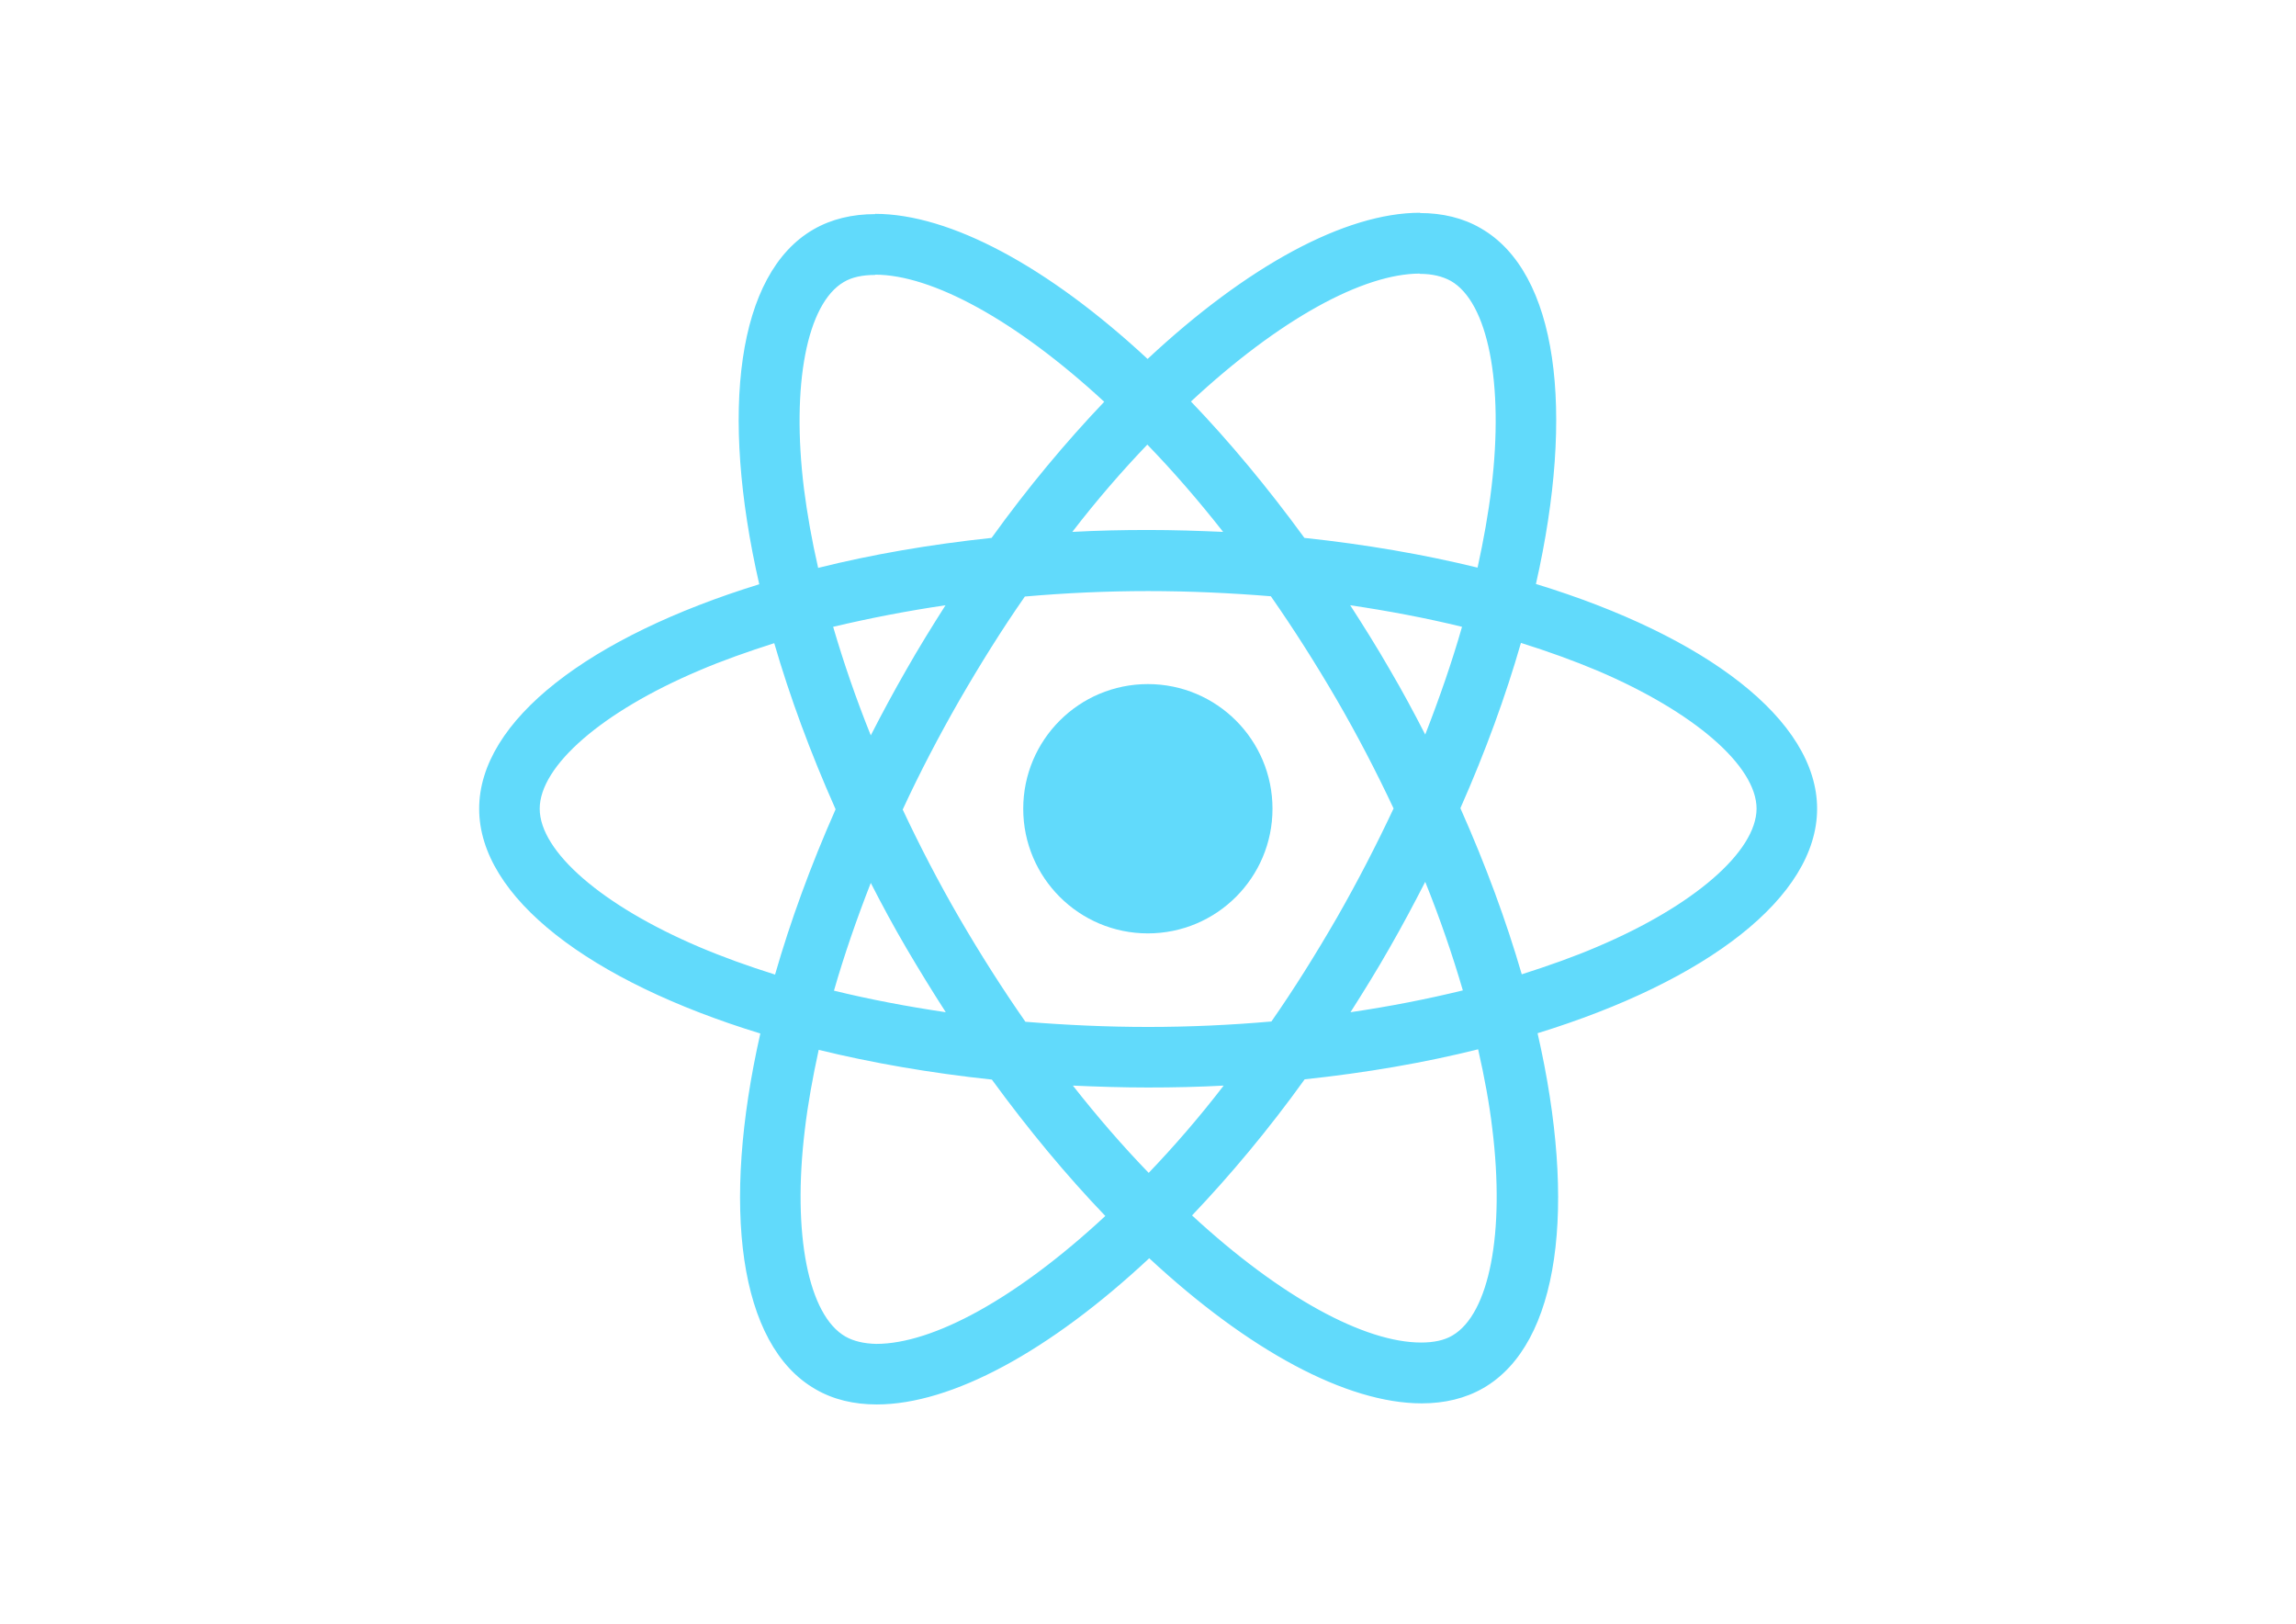
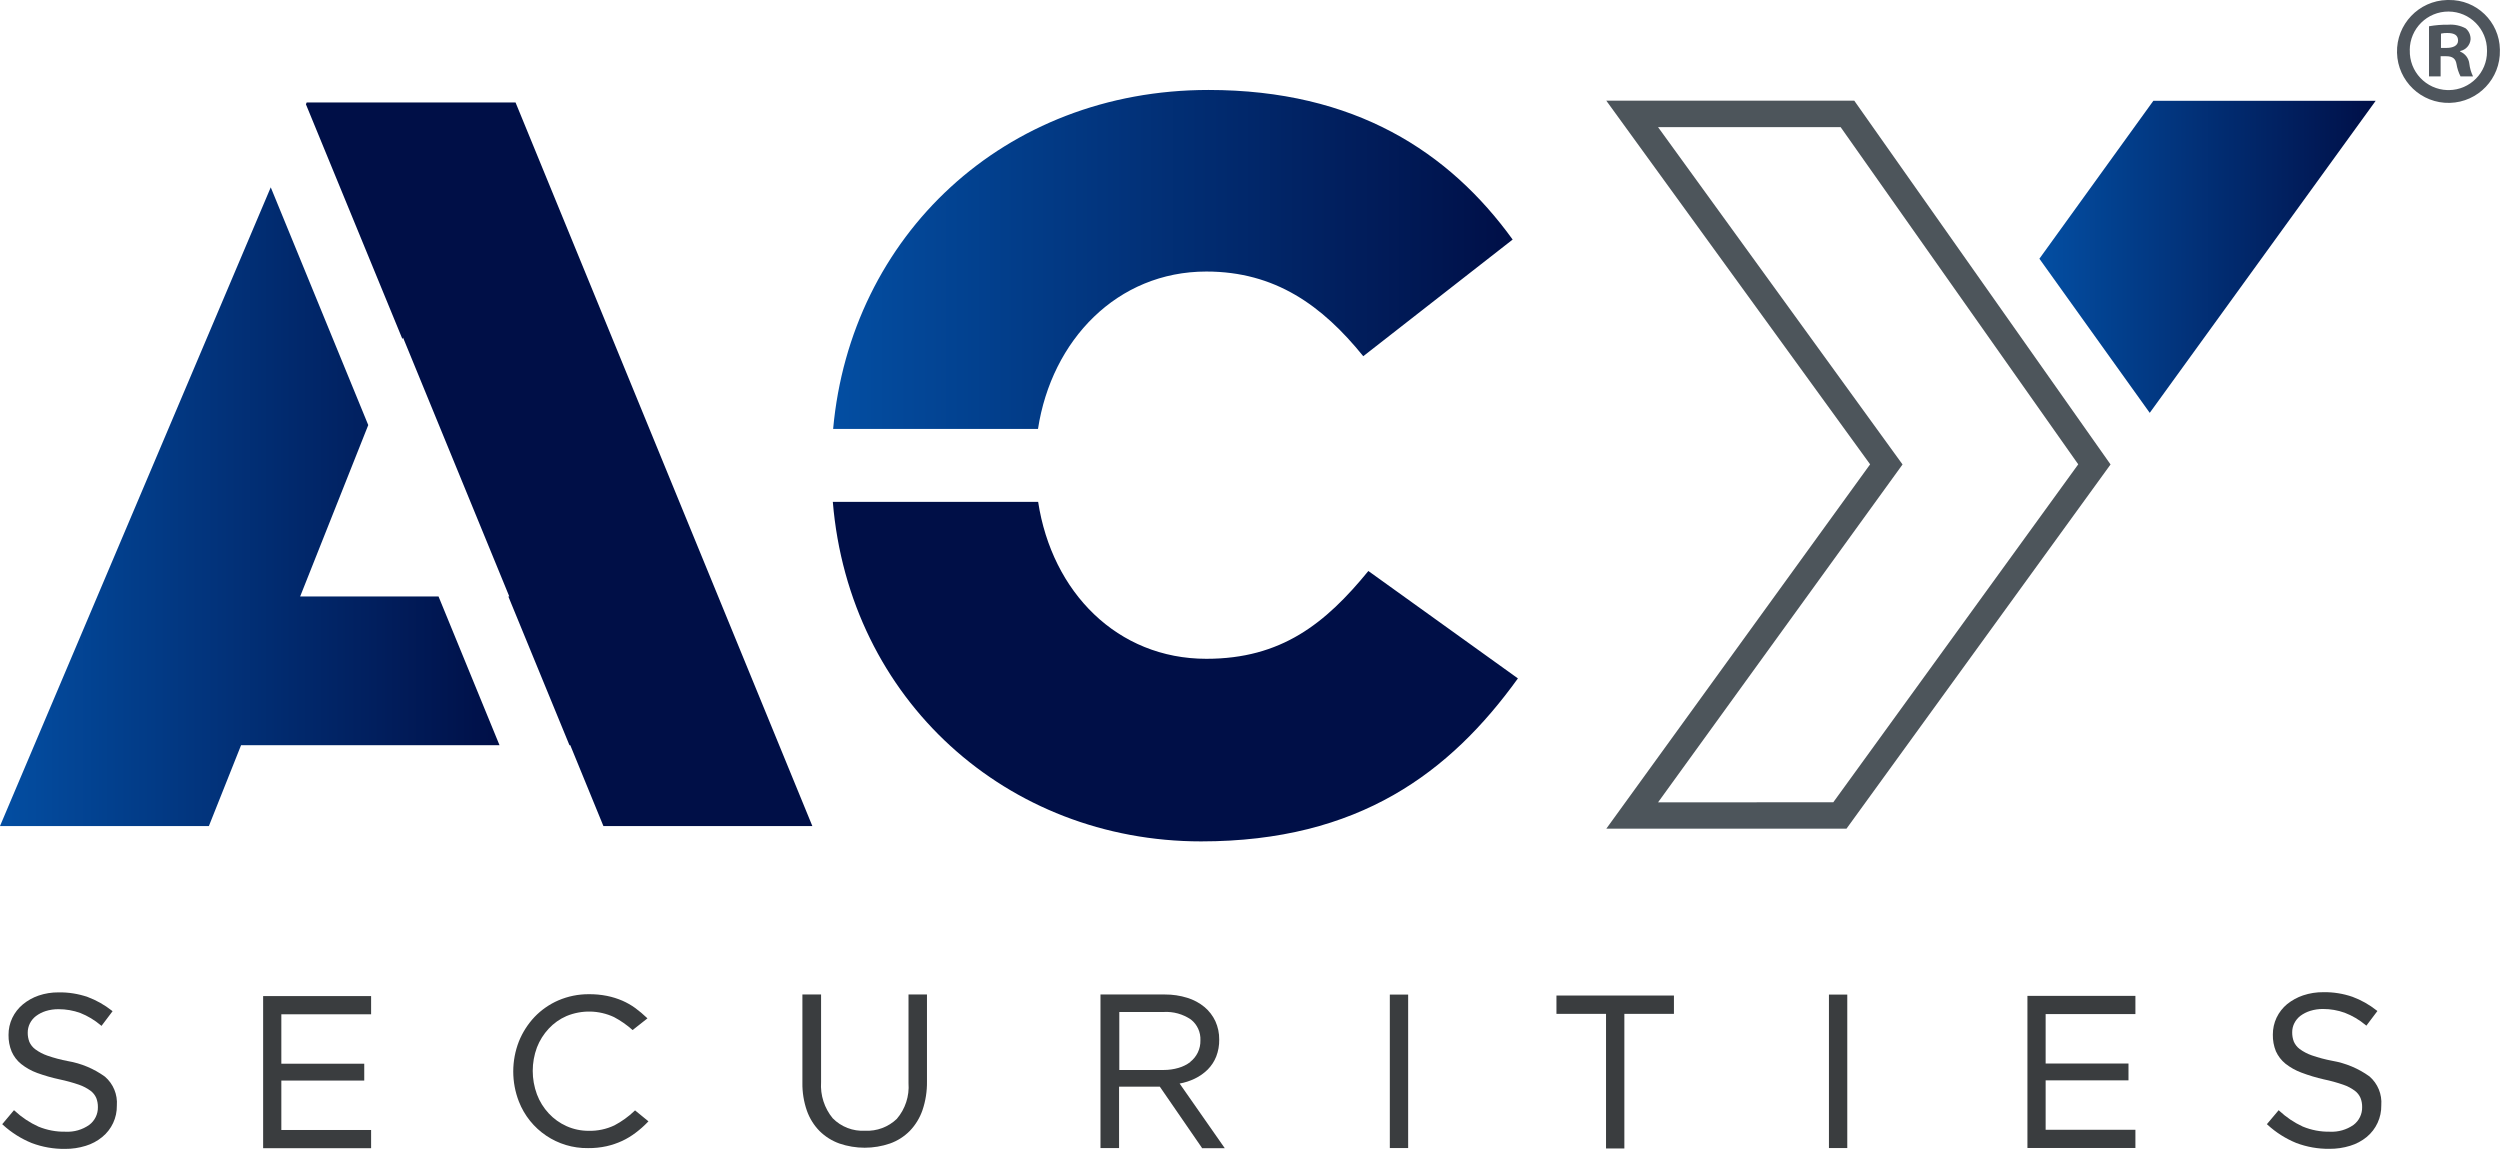
- <svg xmlns="http://www.w3.org/2000/svg" viewBox="0 0 841.9 595.3">
-   <g fill="#61DAFB">
-     <path d="M666.3 296.5c0-32.5-40.7-63.3-103.1-82.4 14.4-63.6 8-114.2-20.2-130.4-6.5-3.8-14.1-5.6-22.4-5.6v22.3c4.6 0 8.3.9 11.4 2.6 13.6 7.8 19.5 37.5 14.9 75.7-1.1 9.4-2.9 19.3-5.1 29.4-19.6-4.8-41-8.5-63.5-10.9-13.5-18.5-27.5-35.3-41.6-50 32.6-30.3 63.2-46.9 84-46.9V78c-27.5 0-63.5 19.6-99.9 53.6-36.4-33.8-72.4-53.2-99.9-53.2v22.3c20.7 0 51.4 16.5 84 46.6-14 14.7-28 31.4-41.3 49.9-22.6 2.4-44 6.1-63.6 11-2.3-10-4-19.7-5.2-29-4.7-38.2 1.1-67.9 14.6-75.8 3-1.8 6.9-2.6 11.5-2.6V78.5c-8.4 0-16 1.8-22.6 5.6-28.1 16.2-34.4 66.7-19.9 130.1-62.2 19.2-102.7 49.9-102.7 82.3 0 32.5 40.7 63.3 103.1 82.4-14.4 63.6-8 114.2 20.2 130.4 6.5 3.8 14.1 5.6 22.5 5.6 27.5 0 63.5-19.6 99.9-53.6 36.4 33.8 72.4 53.2 99.9 53.2 8.4 0 16-1.8 22.6-5.6 28.1-16.2 34.4-66.7 19.9-130.1 62-19.1 102.5-49.9 102.5-82.3zm-130.2-66.7c-3.7 12.9-8.3 26.2-13.5 39.5-4.1-8-8.4-16-13.1-24-4.6-8-9.5-15.8-14.4-23.4 14.2 2.1 27.9 4.7 41 7.9zm-45.8 106.5c-7.8 13.5-15.8 26.3-24.1 38.2-14.9 1.3-30 2-45.2 2-15.1 0-30.2-.7-45-1.9-8.3-11.9-16.4-24.6-24.2-38-7.6-13.1-14.5-26.4-20.8-39.8 6.2-13.4 13.2-26.8 20.7-39.9 7.8-13.5 15.8-26.3 24.1-38.2 14.9-1.3 30-2 45.2-2 15.1 0 30.2.7 45 1.9 8.3 11.9 16.4 24.6 24.2 38 7.6 13.1 14.5 26.4 20.8 39.8-6.3 13.4-13.2 26.8-20.7 39.9zm32.3-13c5.4 13.4 10 26.8 13.8 39.8-13.1 3.2-26.9 5.9-41.2 8 4.9-7.7 9.8-15.6 14.4-23.7 4.6-8 8.9-16.1 13-24.1zM421.2 430c-9.3-9.6-18.6-20.3-27.8-32 9 .4 18.2.7 27.5.7 9.4 0 18.7-.2 27.8-.7-9 11.7-18.3 22.4-27.5 32zm-74.4-58.9c-14.2-2.1-27.9-4.7-41-7.9 3.7-12.9 8.3-26.2 13.5-39.5 4.1 8 8.4 16 13.1 24 4.7 8 9.5 15.8 14.4 23.4zM420.7 163c9.3 9.6 18.6 20.3 27.8 32-9-.4-18.2-.7-27.5-.7-9.4 0-18.7.2-27.8.7 9-11.7 18.3-22.4 27.5-32zm-74 58.9c-4.9 7.7-9.8 15.6-14.4 23.7-4.6 8-8.9 16-13 24-5.4-13.4-10-26.8-13.8-39.8 13.1-3.1 26.9-5.8 41.2-7.9zm-90.5 125.2c-35.4-15.1-58.3-34.9-58.3-50.6 0-15.7 22.9-35.6 58.3-50.6 8.6-3.7 18-7 27.7-10.1 5.7 19.6 13.2 40 22.5 60.9-9.2 20.8-16.6 41.1-22.2 60.6-9.9-3.1-19.3-6.5-28-10.2zM310 490c-13.6-7.8-19.5-37.5-14.9-75.7 1.1-9.4 2.9-19.3 5.1-29.4 19.6 4.8 41 8.5 63.5 10.9 13.5 18.5 27.5 35.3 41.6 50-32.6 30.3-63.2 46.9-84 46.9-4.5-.1-8.3-1-11.3-2.7zm237.2-76.2c4.7 38.2-1.1 67.9-14.6 75.8-3 1.8-6.9 2.6-11.5 2.6-20.7 0-51.4-16.5-84-46.6 14-14.7 28-31.4 41.3-49.9 22.6-2.4 44-6.1 63.6-11 2.3 10.1 4.1 19.8 5.2 29.1zm38.5-66.7c-8.6 3.7-18 7-27.7 10.1-5.7-19.6-13.2-40-22.5-60.9 9.2-20.8 16.6-41.1 22.2-60.6 9.9 3.1 19.3 6.5 28.1 10.2 35.4 15.1 58.3 34.9 58.3 50.6-.1 15.7-23 35.6-58.4 50.6zM320.8 78.4z" />
-     <circle cx="420.9" cy="296.5" r="45.7" />
-     <path d="M520.5 78.1z" />
+ <svg xmlns="http://www.w3.org/2000/svg" xmlns:xlink="http://www.w3.org/1999/xlink" viewBox="0 0 1181.05 542.74">
+   <defs>
+     <style>.cls-1{fill:url(#linear-gradient);}.cls-2{fill:#000f47;}.cls-3{fill:url(#linear-gradient-2);}.cls-4{fill:#4d555b;}.cls-5{fill:url(#linear-gradient-3);}.cls-6{fill:#4e555c;}.cls-7{fill:#3a3d3f;}</style>
+     <linearGradient id="linear-gradient" x1="621.43" y1="-1526.03" x2="942.45" y2="-1526.03" gradientTransform="translate(-227.84 1648.6)" gradientUnits="userSpaceOnUse">
+       <stop offset="0" stop-color="#034ea2" />
+       <stop offset="1" stop-color="#000f47" />
+     </linearGradient>
+     <linearGradient id="linear-gradient-2" x1="0" y1="-606.63" x2="235.98" y2="-606.63" gradientTransform="translate(0 846)" xlink:href="#linear-gradient" />
+     <linearGradient id="linear-gradient-3" x1="963.45" y1="-724.66" x2="1122.31" y2="-724.66" gradientTransform="translate(0 846)" xlink:href="#linear-gradient" />
+   </defs>
+   <g id="Layer_2" data-name="Layer 2">
+     <g id="Layer_1-2" data-name="Layer 1">
+       <path class="cls-1" d="M570.89,42.5c-96.62,0-169.09,69.07-177.3,160.14h96.78c6.43-42,37.43-74.36,79.53-74.36,32.46,0,54.73,16,74.13,40l70.58-55.11C684.71,71.82,640.15,42.5,570.89,42.5Z" />
+       <path class="cls-2" d="M646.44,269.75c-20.34,24.9-41.16,41.48-76.54,41.48-42,0-72.92-31.4-79.46-74.13h-97c7.76,93.57,82.38,160.39,174,160.39,74.59,0,117.7-32.65,149.65-77Z" />
+       <polygon class="cls-3" points="0 390.24 0 390.24 98.68 390.24 113.89 352.04 235.98 352.04 207.17 281.78 141.8 281.78 173.97 200.81 127.91 88.5 0 390.24" />
+       <path class="cls-4" d="M783.29,379.05,898.8,219.42,783.29,60.05h86.26L981.8,219.36,866.09,379ZM758.85,47.57,883.48,219.36,758.85,391.49H872.31L996.39,220.35l.68-.93L876,47.57Z" />
+       <polygon class="cls-5" points="963.45 122.22 1015.58 195.04 1122.31 47.63 1017.28 47.63 963.45 122.22" />
+       <polygon class="cls-2" points="234.54 48.4 144.91 48.4 144.84 48.4 144.87 48.47 144.52 49.27 190.11 160.17 190.4 159.46 240.6 281.78 240.15 281.78 269.02 352.04 269.41 352.04 285.06 390.24 383.77 390.24 243.55 48.4 234.54 48.4" />
+       <path class="cls-6" d="M1181,23.67A24.31,24.31,0,1,1,1156.1,0h.69A23.8,23.8,0,0,1,1181,23.34Zm-42.56,0a18.33,18.33,0,0,0,17.77,18.89h.7a18.13,18.13,0,0,0,18-18.21v-.56a18.25,18.25,0,0,0-36.5-.17h0ZM1153,36.08h-5.49V12.41a48,48,0,0,1,9.11-.74,15.14,15.14,0,0,1,8.22,1.73,6.48,6.48,0,0,1,2.31,5.2,6.09,6.09,0,0,1-4.91,5.49v.29a7,7,0,0,1,4.33,5.77,18.57,18.57,0,0,0,1.73,5.93h-5.9a19.84,19.84,0,0,1-1.89-5.77c-.42-2.6-1.86-3.75-4.91-3.75H1153Zm.16-13.44h2.6c3,0,5.48-1,5.48-3.46s-1.6-3.59-5.06-3.59a12.56,12.56,0,0,0-3,.28Z" />
+       <path class="cls-7" d="M49.6,508.65A42,42,0,0,0,32,501.27a68,68,0,0,1-9.63-2.57,21.65,21.65,0,0,1-5.71-3,8.74,8.74,0,0,1-2.79-3.49,11.81,11.81,0,0,1-.77-4.37,9.58,9.58,0,0,1,1-4.33A10,10,0,0,1,17,480a15.42,15.42,0,0,1,4.58-2.35,19.79,19.79,0,0,1,6.07-.89,30.32,30.32,0,0,1,10.29,1.79,35.05,35.05,0,0,1,9.63,5.78l.38.32,5.23-6.93-.35-.29A42.52,42.52,0,0,0,41.42,471a40.22,40.22,0,0,0-13.76-2.18,28.52,28.52,0,0,0-9.43,1.51,23.87,23.87,0,0,0-7.43,4.16,19,19,0,0,0-5,6.41,18.31,18.31,0,0,0-1.77,8,19.73,19.73,0,0,0,1.48,7.89A15.6,15.6,0,0,0,10,502.66a27.23,27.23,0,0,0,7.57,4.23,80.37,80.37,0,0,0,10.65,3.05,76.68,76.68,0,0,1,9.08,2.5,20.6,20.6,0,0,1,5.48,2.86,8.54,8.54,0,0,1,2.7,3.4,11.52,11.52,0,0,1,.77,4.3,10.26,10.26,0,0,1-4.11,8.44A17.78,17.78,0,0,1,31,534.64a31.88,31.88,0,0,1-12.83-2.4A42,42,0,0,1,7,524.82l-.39-.35-5.55,6.61.32.32A45.92,45.92,0,0,0,15,540a43.07,43.07,0,0,0,15.69,2.76,32.05,32.05,0,0,0,9.82-1.45,22.56,22.56,0,0,0,7.76-4.14,18.74,18.74,0,0,0,6.93-14.88A16.34,16.34,0,0,0,49.6,508.65Z" />
+       <polygon class="cls-7" points="175.32 479.17 175.32 470.57 124.31 470.57 124.31 542.43 175.32 542.43 175.32 533.83 132.91 533.83 132.91 510.48 172.08 510.48 172.08 502.52 132.91 502.52 132.91 479.17 175.32 479.17" />
+       <path class="cls-7" d="M429.2,511.7a23.29,23.29,0,0,1-5.52,16.87,20.17,20.17,0,0,1-15,5.61,19.86,19.86,0,0,1-15.3-5.9,24.38,24.38,0,0,1-5.49-17.06v-41.4h-8.82v41.71a38.33,38.33,0,0,0,2.12,13.18,26.13,26.13,0,0,0,6,9.63,25.55,25.55,0,0,0,9.33,5.87,36.82,36.82,0,0,0,23.94,0,24.81,24.81,0,0,0,9.34-5.94,26.7,26.7,0,0,0,6-9.81,40.6,40.6,0,0,0,2.12-13.57V469.82H429.2Z" />
+       <rect class="cls-7" x="656.58" y="469.86" width="8.66" height="72.5" />
+       <rect class="cls-7" x="864.03" y="469.86" width="8.66" height="72.5" />
+       <path class="cls-7" d="M1119.39,508.52a42.51,42.51,0,0,0-17.61-7.38,68,68,0,0,1-9.63-2.56,22,22,0,0,1-5.74-3,8.89,8.89,0,0,1-2.76-3.49,11.81,11.81,0,0,1-.77-4.37,9.33,9.33,0,0,1,1-4.33,10.13,10.13,0,0,1,2.88-3.49,15.72,15.72,0,0,1,4.62-2.34,19.78,19.78,0,0,1,6.06-.9,30.21,30.21,0,0,1,10.27,1.79,34.71,34.71,0,0,1,9.82,5.78l.38.32,5.23-6.93-.39-.29a41.75,41.75,0,0,0-11.38-6.41,40.06,40.06,0,0,0-13.73-2.19,29.17,29.17,0,0,0-9.63,1.51,25,25,0,0,0-7.51,4.11,19,19,0,0,0-5,6.41,18.45,18.45,0,0,0-1.76,8,19.9,19.9,0,0,0,1.44,7.89,16.19,16.19,0,0,0,4.49,5.84,27.92,27.92,0,0,0,7.57,4.24,80.54,80.54,0,0,0,10.65,3.2,73.53,73.53,0,0,1,9.11,2.51,19.75,19.75,0,0,1,5.46,2.85,8.36,8.36,0,0,1,2.69,3.4,11.1,11.1,0,0,1,.77,4.3,10.25,10.25,0,0,1-4.07,8.44,17.91,17.91,0,0,1-11.16,3.21,32,32,0,0,1-12.84-2.44,42.12,42.12,0,0,1-11-7.38l-.35-.35-5.58,6.61.35.32a45.59,45.59,0,0,0,13.54,8.57,42.9,42.9,0,0,0,15.65,2.76,32.24,32.24,0,0,0,9.85-1.45,22.87,22.87,0,0,0,7.77-4.14,19,19,0,0,0,6.89-15A16.33,16.33,0,0,0,1119.39,508.52Z" />
+       <polygon class="cls-7" points="957.8 542.33 1008.81 542.33 1008.81 533.73 966.4 533.73 966.4 510.38 1005.54 510.38 1005.54 502.43 966.4 502.43 966.4 479.07 1008.81 479.07 1008.81 470.47 957.8 470.47 957.8 542.33" />
+       <polygon class="cls-7" points="735.3 478.97 758.72 478.97 758.72 542.56 767.38 542.56 767.38 478.97 790.8 478.97 790.8 470.31 735.3 470.31 735.3 478.97" />
+       <path class="cls-7" d="M564.41,509.58a22.43,22.43,0,0,0,6.16-4.33,18.37,18.37,0,0,0,4-6.13,21.2,21.2,0,0,0,1.41-8,20.36,20.36,0,0,0-1.82-8.69,19.47,19.47,0,0,0-5.2-6.74,23.73,23.73,0,0,0-8.05-4.3,34.7,34.7,0,0,0-10.52-1.57h-30.5v72.54h8.78v-29h19.25l19.88,28.88v.19h10.81l-21.33-30.54A27.93,27.93,0,0,0,564.41,509.58Zm-2.08-7.86a16.89,16.89,0,0,1-5.55,2.76,24.38,24.38,0,0,1-7,1h-21v-27.4h21a20.68,20.68,0,0,1,12.83,3.56,11.78,11.78,0,0,1,4.49,9.85,12.49,12.49,0,0,1-4.88,10.23Z" />
+       <path class="cls-7" d="M300,524.56l-.29.29a42.55,42.55,0,0,1-9.46,6.8,26.89,26.89,0,0,1-12.13,2.57A25.28,25.28,0,0,1,267.61,532a25.94,25.94,0,0,1-8.37-6,27.36,27.36,0,0,1-5.58-9,31.91,31.91,0,0,1,0-22.17,27.6,27.6,0,0,1,5.58-8.89,25.1,25.1,0,0,1,8.37-5.93,27.88,27.88,0,0,1,22.46.48,44.66,44.66,0,0,1,8.79,6.13l7-5.52-.29-.29a57.59,57.59,0,0,0-5.42-4.56,32.93,32.93,0,0,0-6.16-3.52,37.2,37.2,0,0,0-7.21-2.25,42.31,42.31,0,0,0-8.7-.8,36.11,36.11,0,0,0-14.28,2.91,34.74,34.74,0,0,0-11.26,7.83A37,37,0,0,0,245.13,492a39.17,39.17,0,0,0,0,28.39,34.55,34.55,0,0,0,32.69,22,38.56,38.56,0,0,0,8.76-.9,37.47,37.47,0,0,0,7.35-2.5,34.9,34.9,0,0,0,6.41-3.89,47,47,0,0,0,5.65-5l.35-.36Z" />
+     </g>
  </g>
</svg>
